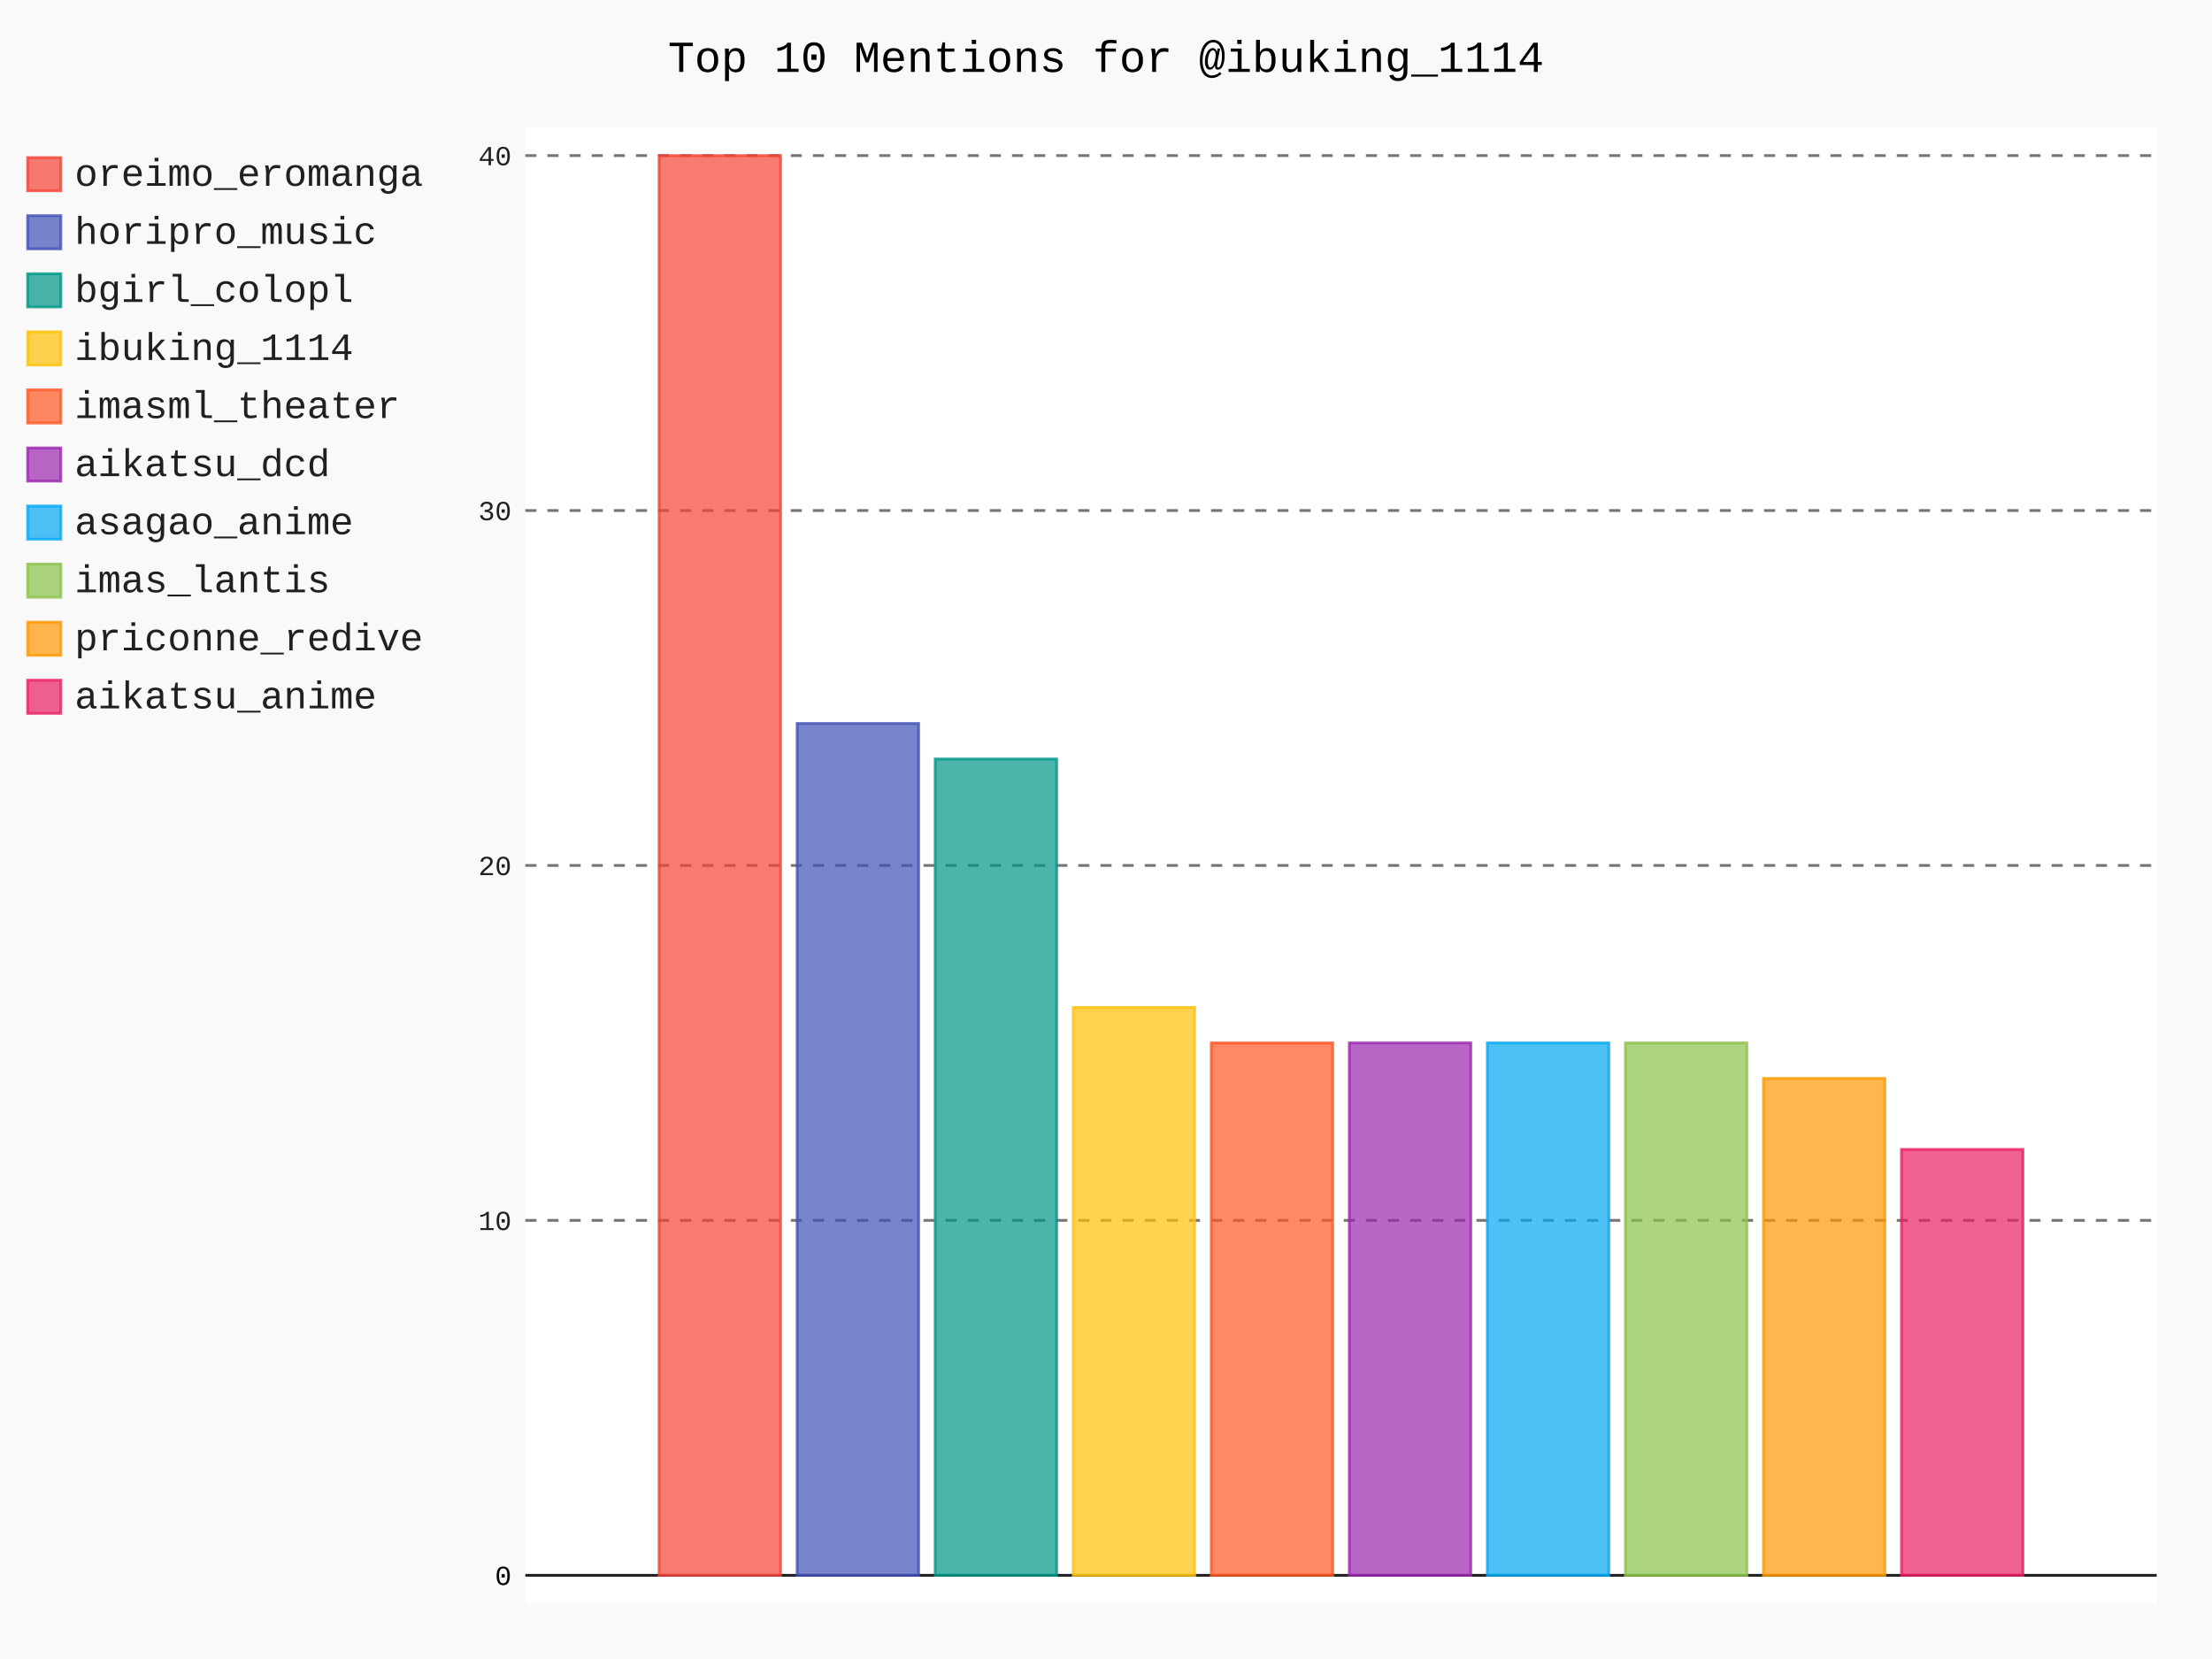
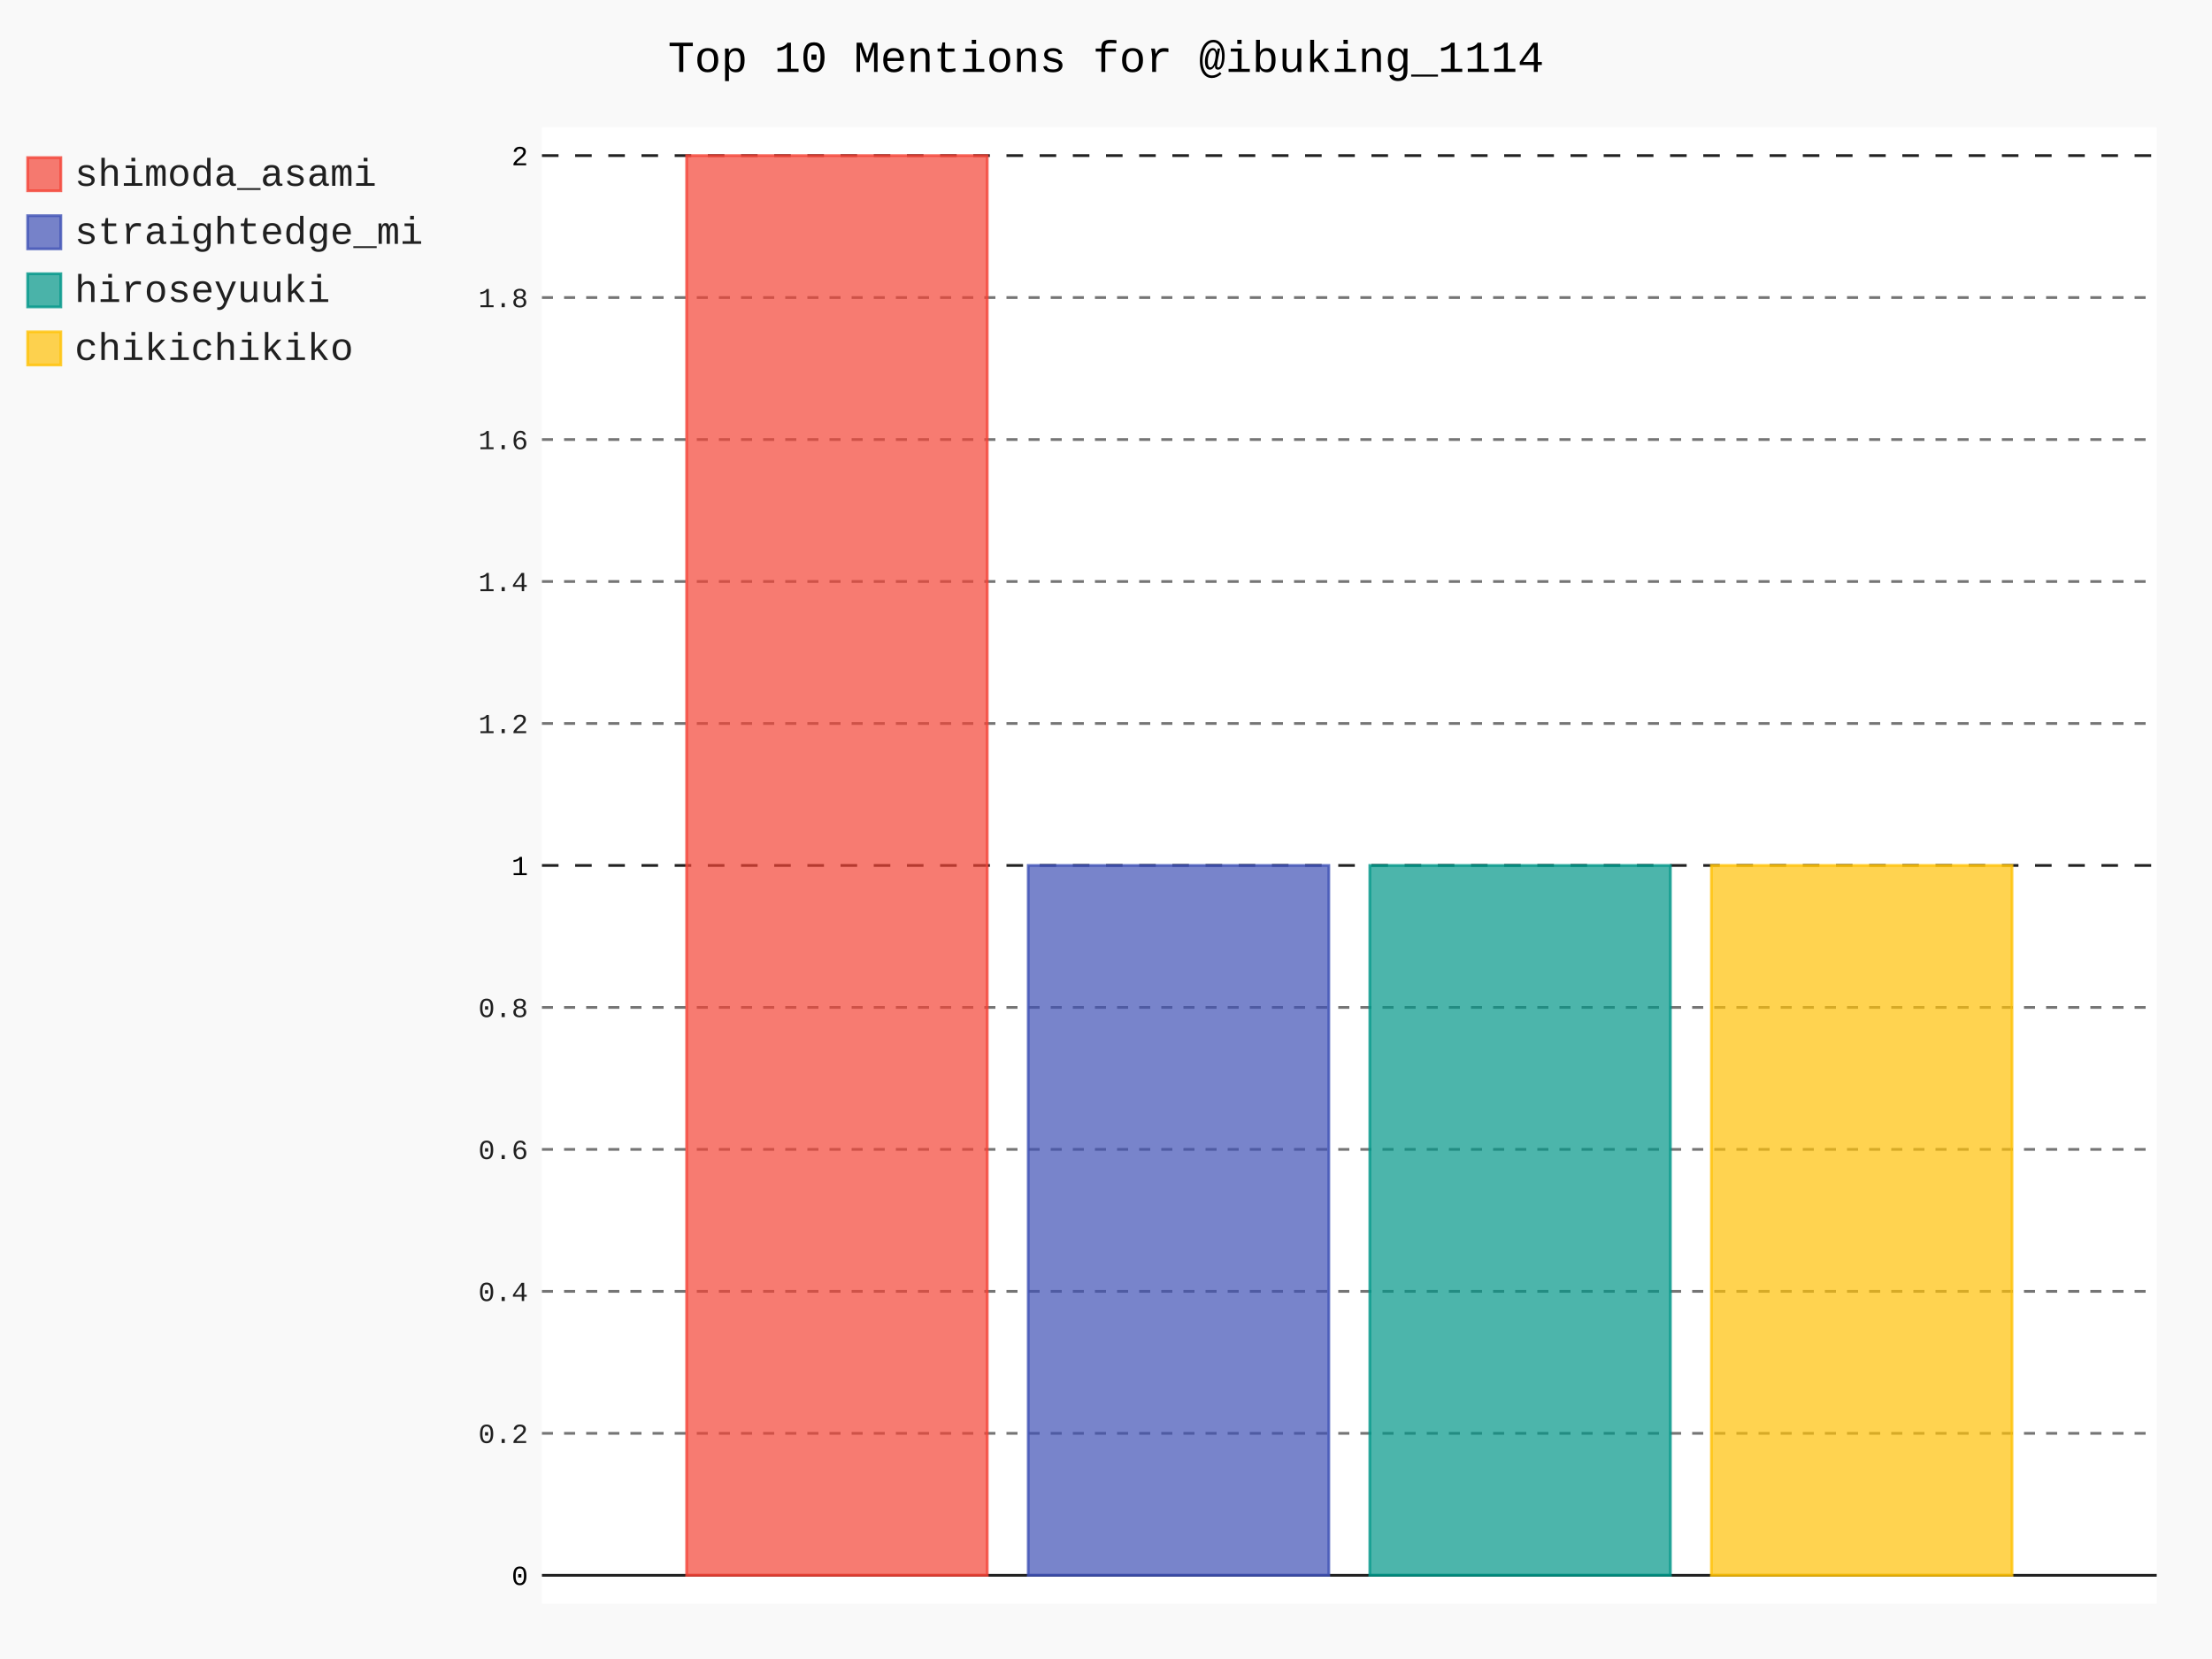
- <svg xmlns="http://www.w3.org/2000/svg" id="chart-6c695ecc-e1b0-4014-aa4e-0f76f12661ed" class="pygal-chart" viewBox="0 0 800 600">
+ <svg xmlns="http://www.w3.org/2000/svg" id="chart-629e52ac-9edd-4fcb-8376-20054c4307f1" class="pygal-chart" viewBox="0 0 800 600">
  <defs>
-     <style type="text/css">#chart-6c695ecc-e1b0-4014-aa4e-0f76f12661ed{-webkit-user-select:none;-webkit-font-smoothing:antialiased;font-family:Consolas,"Liberation Mono",Menlo,Courier,monospace}#chart-6c695ecc-e1b0-4014-aa4e-0f76f12661ed .title{font-family:Consolas,"Liberation Mono",Menlo,Courier,monospace;font-size:16px}#chart-6c695ecc-e1b0-4014-aa4e-0f76f12661ed .legends .legend text{font-family:Consolas,"Liberation Mono",Menlo,Courier,monospace;font-size:14px}#chart-6c695ecc-e1b0-4014-aa4e-0f76f12661ed .axis text{font-family:Consolas,"Liberation Mono",Menlo,Courier,monospace;font-size:10px}#chart-6c695ecc-e1b0-4014-aa4e-0f76f12661ed .axis text.major{font-family:Consolas,"Liberation Mono",Menlo,Courier,monospace;font-size:10px}#chart-6c695ecc-e1b0-4014-aa4e-0f76f12661ed .text-overlay text.value{font-family:Consolas,"Liberation Mono",Menlo,Courier,monospace;font-size:16px}#chart-6c695ecc-e1b0-4014-aa4e-0f76f12661ed .text-overlay text.label{font-family:Consolas,"Liberation Mono",Menlo,Courier,monospace;font-size:10px}#chart-6c695ecc-e1b0-4014-aa4e-0f76f12661ed .tooltip{font-family:Consolas,"Liberation Mono",Menlo,Courier,monospace;font-size:14px}#chart-6c695ecc-e1b0-4014-aa4e-0f76f12661ed text.no_data{font-family:Consolas,"Liberation Mono",Menlo,Courier,monospace;font-size:64px}
- #chart-6c695ecc-e1b0-4014-aa4e-0f76f12661ed{background-color:rgba(249,249,249,1)}#chart-6c695ecc-e1b0-4014-aa4e-0f76f12661ed path,#chart-6c695ecc-e1b0-4014-aa4e-0f76f12661ed line,#chart-6c695ecc-e1b0-4014-aa4e-0f76f12661ed rect,#chart-6c695ecc-e1b0-4014-aa4e-0f76f12661ed circle{-webkit-transition:150ms;-moz-transition:150ms;transition:150ms}#chart-6c695ecc-e1b0-4014-aa4e-0f76f12661ed .graph &gt; .background{fill:rgba(249,249,249,1)}#chart-6c695ecc-e1b0-4014-aa4e-0f76f12661ed .plot &gt; .background{fill:rgba(255,255,255,1)}#chart-6c695ecc-e1b0-4014-aa4e-0f76f12661ed .graph{fill:rgba(0,0,0,.87)}#chart-6c695ecc-e1b0-4014-aa4e-0f76f12661ed text.no_data{fill:rgba(0,0,0,1)}#chart-6c695ecc-e1b0-4014-aa4e-0f76f12661ed .title{fill:rgba(0,0,0,1)}#chart-6c695ecc-e1b0-4014-aa4e-0f76f12661ed .legends .legend text{fill:rgba(0,0,0,.87)}#chart-6c695ecc-e1b0-4014-aa4e-0f76f12661ed .legends .legend:hover text{fill:rgba(0,0,0,1)}#chart-6c695ecc-e1b0-4014-aa4e-0f76f12661ed .axis .line{stroke:rgba(0,0,0,1)}#chart-6c695ecc-e1b0-4014-aa4e-0f76f12661ed .axis .guide.line{stroke:rgba(0,0,0,.54)}#chart-6c695ecc-e1b0-4014-aa4e-0f76f12661ed .axis .major.line{stroke:rgba(0,0,0,.87)}#chart-6c695ecc-e1b0-4014-aa4e-0f76f12661ed .axis text.major{fill:rgba(0,0,0,1)}#chart-6c695ecc-e1b0-4014-aa4e-0f76f12661ed .axis.y .guides:hover .guide.line,#chart-6c695ecc-e1b0-4014-aa4e-0f76f12661ed .line-graph .axis.x .guides:hover .guide.line,#chart-6c695ecc-e1b0-4014-aa4e-0f76f12661ed .stackedline-graph .axis.x .guides:hover .guide.line,#chart-6c695ecc-e1b0-4014-aa4e-0f76f12661ed .xy-graph .axis.x .guides:hover .guide.line{stroke:rgba(0,0,0,1)}#chart-6c695ecc-e1b0-4014-aa4e-0f76f12661ed .axis .guides:hover text{fill:rgba(0,0,0,1)}#chart-6c695ecc-e1b0-4014-aa4e-0f76f12661ed .reactive{fill-opacity:.7;stroke-opacity:.8}#chart-6c695ecc-e1b0-4014-aa4e-0f76f12661ed .ci{stroke:rgba(0,0,0,.87)}#chart-6c695ecc-e1b0-4014-aa4e-0f76f12661ed .reactive.active,#chart-6c695ecc-e1b0-4014-aa4e-0f76f12661ed .active .reactive{fill-opacity:.8;stroke-opacity:.9;stroke-width:4}#chart-6c695ecc-e1b0-4014-aa4e-0f76f12661ed .ci .reactive.active{stroke-width:1.5}#chart-6c695ecc-e1b0-4014-aa4e-0f76f12661ed .series text{fill:rgba(0,0,0,1)}#chart-6c695ecc-e1b0-4014-aa4e-0f76f12661ed .tooltip rect{fill:rgba(255,255,255,1);stroke:rgba(0,0,0,1);-webkit-transition:opacity 150ms;-moz-transition:opacity 150ms;transition:opacity 150ms}#chart-6c695ecc-e1b0-4014-aa4e-0f76f12661ed .tooltip .label{fill:rgba(0,0,0,.87)}#chart-6c695ecc-e1b0-4014-aa4e-0f76f12661ed .tooltip .label{fill:rgba(0,0,0,.87)}#chart-6c695ecc-e1b0-4014-aa4e-0f76f12661ed .tooltip .legend{font-size:.8em;fill:rgba(0,0,0,.54)}#chart-6c695ecc-e1b0-4014-aa4e-0f76f12661ed .tooltip .x_label{font-size:.6em;fill:rgba(0,0,0,1)}#chart-6c695ecc-e1b0-4014-aa4e-0f76f12661ed .tooltip .xlink{font-size:.5em;text-decoration:underline}#chart-6c695ecc-e1b0-4014-aa4e-0f76f12661ed .tooltip .value{font-size:1.5em}#chart-6c695ecc-e1b0-4014-aa4e-0f76f12661ed .bound{font-size:.5em}#chart-6c695ecc-e1b0-4014-aa4e-0f76f12661ed .max-value{font-size:.75em;fill:rgba(0,0,0,.54)}#chart-6c695ecc-e1b0-4014-aa4e-0f76f12661ed .map-element{fill:rgba(255,255,255,1);stroke:rgba(0,0,0,.54) !important}#chart-6c695ecc-e1b0-4014-aa4e-0f76f12661ed .map-element .reactive{fill-opacity:inherit;stroke-opacity:inherit}#chart-6c695ecc-e1b0-4014-aa4e-0f76f12661ed .color-0,#chart-6c695ecc-e1b0-4014-aa4e-0f76f12661ed .color-0 a:visited{stroke:#F44336;fill:#F44336}#chart-6c695ecc-e1b0-4014-aa4e-0f76f12661ed .color-1,#chart-6c695ecc-e1b0-4014-aa4e-0f76f12661ed .color-1 a:visited{stroke:#3F51B5;fill:#3F51B5}#chart-6c695ecc-e1b0-4014-aa4e-0f76f12661ed .color-2,#chart-6c695ecc-e1b0-4014-aa4e-0f76f12661ed .color-2 a:visited{stroke:#009688;fill:#009688}#chart-6c695ecc-e1b0-4014-aa4e-0f76f12661ed .color-3,#chart-6c695ecc-e1b0-4014-aa4e-0f76f12661ed .color-3 a:visited{stroke:#FFC107;fill:#FFC107}#chart-6c695ecc-e1b0-4014-aa4e-0f76f12661ed .color-4,#chart-6c695ecc-e1b0-4014-aa4e-0f76f12661ed .color-4 a:visited{stroke:#FF5722;fill:#FF5722}#chart-6c695ecc-e1b0-4014-aa4e-0f76f12661ed .color-5,#chart-6c695ecc-e1b0-4014-aa4e-0f76f12661ed .color-5 a:visited{stroke:#9C27B0;fill:#9C27B0}#chart-6c695ecc-e1b0-4014-aa4e-0f76f12661ed .color-6,#chart-6c695ecc-e1b0-4014-aa4e-0f76f12661ed .color-6 a:visited{stroke:#03A9F4;fill:#03A9F4}#chart-6c695ecc-e1b0-4014-aa4e-0f76f12661ed .color-7,#chart-6c695ecc-e1b0-4014-aa4e-0f76f12661ed .color-7 a:visited{stroke:#8BC34A;fill:#8BC34A}#chart-6c695ecc-e1b0-4014-aa4e-0f76f12661ed .color-8,#chart-6c695ecc-e1b0-4014-aa4e-0f76f12661ed .color-8 a:visited{stroke:#FF9800;fill:#FF9800}#chart-6c695ecc-e1b0-4014-aa4e-0f76f12661ed .color-9,#chart-6c695ecc-e1b0-4014-aa4e-0f76f12661ed .color-9 a:visited{stroke:#E91E63;fill:#E91E63}#chart-6c695ecc-e1b0-4014-aa4e-0f76f12661ed .text-overlay .color-0 text{fill:black}#chart-6c695ecc-e1b0-4014-aa4e-0f76f12661ed .text-overlay .color-1 text{fill:black}#chart-6c695ecc-e1b0-4014-aa4e-0f76f12661ed .text-overlay .color-2 text{fill:black}#chart-6c695ecc-e1b0-4014-aa4e-0f76f12661ed .text-overlay .color-3 text{fill:black}#chart-6c695ecc-e1b0-4014-aa4e-0f76f12661ed .text-overlay .color-4 text{fill:black}#chart-6c695ecc-e1b0-4014-aa4e-0f76f12661ed .text-overlay .color-5 text{fill:black}#chart-6c695ecc-e1b0-4014-aa4e-0f76f12661ed .text-overlay .color-6 text{fill:black}#chart-6c695ecc-e1b0-4014-aa4e-0f76f12661ed .text-overlay .color-7 text{fill:black}#chart-6c695ecc-e1b0-4014-aa4e-0f76f12661ed .text-overlay .color-8 text{fill:black}#chart-6c695ecc-e1b0-4014-aa4e-0f76f12661ed .text-overlay .color-9 text{fill:black}
- #chart-6c695ecc-e1b0-4014-aa4e-0f76f12661ed text.no_data{text-anchor:middle}#chart-6c695ecc-e1b0-4014-aa4e-0f76f12661ed .guide.line{fill:none}#chart-6c695ecc-e1b0-4014-aa4e-0f76f12661ed .centered{text-anchor:middle}#chart-6c695ecc-e1b0-4014-aa4e-0f76f12661ed .title{text-anchor:middle}#chart-6c695ecc-e1b0-4014-aa4e-0f76f12661ed .legends .legend text{fill-opacity:1}#chart-6c695ecc-e1b0-4014-aa4e-0f76f12661ed .axis.x text{text-anchor:middle}#chart-6c695ecc-e1b0-4014-aa4e-0f76f12661ed .axis.x:not(.web) text[transform]{text-anchor:start}#chart-6c695ecc-e1b0-4014-aa4e-0f76f12661ed .axis.x:not(.web) text[transform].backwards{text-anchor:end}#chart-6c695ecc-e1b0-4014-aa4e-0f76f12661ed .axis.y text{text-anchor:end}#chart-6c695ecc-e1b0-4014-aa4e-0f76f12661ed .axis.y text[transform].backwards{text-anchor:start}#chart-6c695ecc-e1b0-4014-aa4e-0f76f12661ed .axis.y2 text{text-anchor:start}#chart-6c695ecc-e1b0-4014-aa4e-0f76f12661ed .axis.y2 text[transform].backwards{text-anchor:end}#chart-6c695ecc-e1b0-4014-aa4e-0f76f12661ed .axis .guide.line{stroke-dasharray:4,4}#chart-6c695ecc-e1b0-4014-aa4e-0f76f12661ed .axis .major.guide.line{stroke-dasharray:6,6}#chart-6c695ecc-e1b0-4014-aa4e-0f76f12661ed .horizontal .axis.y .guide.line,#chart-6c695ecc-e1b0-4014-aa4e-0f76f12661ed .horizontal .axis.y2 .guide.line,#chart-6c695ecc-e1b0-4014-aa4e-0f76f12661ed .vertical .axis.x .guide.line{opacity:0}#chart-6c695ecc-e1b0-4014-aa4e-0f76f12661ed .horizontal .axis.always_show .guide.line,#chart-6c695ecc-e1b0-4014-aa4e-0f76f12661ed .vertical .axis.always_show .guide.line{opacity:1 !important}#chart-6c695ecc-e1b0-4014-aa4e-0f76f12661ed .axis.y .guides:hover .guide.line,#chart-6c695ecc-e1b0-4014-aa4e-0f76f12661ed .axis.y2 .guides:hover .guide.line,#chart-6c695ecc-e1b0-4014-aa4e-0f76f12661ed .axis.x .guides:hover .guide.line{opacity:1}#chart-6c695ecc-e1b0-4014-aa4e-0f76f12661ed .axis .guides:hover text{opacity:1}#chart-6c695ecc-e1b0-4014-aa4e-0f76f12661ed .nofill{fill:none}#chart-6c695ecc-e1b0-4014-aa4e-0f76f12661ed .subtle-fill{fill-opacity:.2}#chart-6c695ecc-e1b0-4014-aa4e-0f76f12661ed .dot{stroke-width:1px;fill-opacity:1}#chart-6c695ecc-e1b0-4014-aa4e-0f76f12661ed .dot.active{stroke-width:5px}#chart-6c695ecc-e1b0-4014-aa4e-0f76f12661ed .dot.negative{fill:transparent}#chart-6c695ecc-e1b0-4014-aa4e-0f76f12661ed text,#chart-6c695ecc-e1b0-4014-aa4e-0f76f12661ed tspan{stroke:none !important}#chart-6c695ecc-e1b0-4014-aa4e-0f76f12661ed .series text.active{opacity:1}#chart-6c695ecc-e1b0-4014-aa4e-0f76f12661ed .tooltip rect{fill-opacity:.95;stroke-width:.5}#chart-6c695ecc-e1b0-4014-aa4e-0f76f12661ed .tooltip text{fill-opacity:1}#chart-6c695ecc-e1b0-4014-aa4e-0f76f12661ed .showable{visibility:hidden}#chart-6c695ecc-e1b0-4014-aa4e-0f76f12661ed .showable.shown{visibility:visible}#chart-6c695ecc-e1b0-4014-aa4e-0f76f12661ed .gauge-background{fill:rgba(229,229,229,1);stroke:none}#chart-6c695ecc-e1b0-4014-aa4e-0f76f12661ed .bg-lines{stroke:rgba(249,249,249,1);stroke-width:2px}</style>
+     <style type="text/css">#chart-629e52ac-9edd-4fcb-8376-20054c4307f1{-webkit-user-select:none;-webkit-font-smoothing:antialiased;font-family:Consolas,"Liberation Mono",Menlo,Courier,monospace}#chart-629e52ac-9edd-4fcb-8376-20054c4307f1 .title{font-family:Consolas,"Liberation Mono",Menlo,Courier,monospace;font-size:16px}#chart-629e52ac-9edd-4fcb-8376-20054c4307f1 .legends .legend text{font-family:Consolas,"Liberation Mono",Menlo,Courier,monospace;font-size:14px}#chart-629e52ac-9edd-4fcb-8376-20054c4307f1 .axis text{font-family:Consolas,"Liberation Mono",Menlo,Courier,monospace;font-size:10px}#chart-629e52ac-9edd-4fcb-8376-20054c4307f1 .axis text.major{font-family:Consolas,"Liberation Mono",Menlo,Courier,monospace;font-size:10px}#chart-629e52ac-9edd-4fcb-8376-20054c4307f1 .text-overlay text.value{font-family:Consolas,"Liberation Mono",Menlo,Courier,monospace;font-size:16px}#chart-629e52ac-9edd-4fcb-8376-20054c4307f1 .text-overlay text.label{font-family:Consolas,"Liberation Mono",Menlo,Courier,monospace;font-size:10px}#chart-629e52ac-9edd-4fcb-8376-20054c4307f1 .tooltip{font-family:Consolas,"Liberation Mono",Menlo,Courier,monospace;font-size:14px}#chart-629e52ac-9edd-4fcb-8376-20054c4307f1 text.no_data{font-family:Consolas,"Liberation Mono",Menlo,Courier,monospace;font-size:64px}
+ #chart-629e52ac-9edd-4fcb-8376-20054c4307f1{background-color:rgba(249,249,249,1)}#chart-629e52ac-9edd-4fcb-8376-20054c4307f1 path,#chart-629e52ac-9edd-4fcb-8376-20054c4307f1 line,#chart-629e52ac-9edd-4fcb-8376-20054c4307f1 rect,#chart-629e52ac-9edd-4fcb-8376-20054c4307f1 circle{-webkit-transition:150ms;-moz-transition:150ms;transition:150ms}#chart-629e52ac-9edd-4fcb-8376-20054c4307f1 .graph &gt; .background{fill:rgba(249,249,249,1)}#chart-629e52ac-9edd-4fcb-8376-20054c4307f1 .plot &gt; .background{fill:rgba(255,255,255,1)}#chart-629e52ac-9edd-4fcb-8376-20054c4307f1 .graph{fill:rgba(0,0,0,.87)}#chart-629e52ac-9edd-4fcb-8376-20054c4307f1 text.no_data{fill:rgba(0,0,0,1)}#chart-629e52ac-9edd-4fcb-8376-20054c4307f1 .title{fill:rgba(0,0,0,1)}#chart-629e52ac-9edd-4fcb-8376-20054c4307f1 .legends .legend text{fill:rgba(0,0,0,.87)}#chart-629e52ac-9edd-4fcb-8376-20054c4307f1 .legends .legend:hover text{fill:rgba(0,0,0,1)}#chart-629e52ac-9edd-4fcb-8376-20054c4307f1 .axis .line{stroke:rgba(0,0,0,1)}#chart-629e52ac-9edd-4fcb-8376-20054c4307f1 .axis .guide.line{stroke:rgba(0,0,0,.54)}#chart-629e52ac-9edd-4fcb-8376-20054c4307f1 .axis .major.line{stroke:rgba(0,0,0,.87)}#chart-629e52ac-9edd-4fcb-8376-20054c4307f1 .axis text.major{fill:rgba(0,0,0,1)}#chart-629e52ac-9edd-4fcb-8376-20054c4307f1 .axis.y .guides:hover .guide.line,#chart-629e52ac-9edd-4fcb-8376-20054c4307f1 .line-graph .axis.x .guides:hover .guide.line,#chart-629e52ac-9edd-4fcb-8376-20054c4307f1 .stackedline-graph .axis.x .guides:hover .guide.line,#chart-629e52ac-9edd-4fcb-8376-20054c4307f1 .xy-graph .axis.x .guides:hover .guide.line{stroke:rgba(0,0,0,1)}#chart-629e52ac-9edd-4fcb-8376-20054c4307f1 .axis .guides:hover text{fill:rgba(0,0,0,1)}#chart-629e52ac-9edd-4fcb-8376-20054c4307f1 .reactive{fill-opacity:.7;stroke-opacity:.8}#chart-629e52ac-9edd-4fcb-8376-20054c4307f1 .ci{stroke:rgba(0,0,0,.87)}#chart-629e52ac-9edd-4fcb-8376-20054c4307f1 .reactive.active,#chart-629e52ac-9edd-4fcb-8376-20054c4307f1 .active .reactive{fill-opacity:.8;stroke-opacity:.9;stroke-width:4}#chart-629e52ac-9edd-4fcb-8376-20054c4307f1 .ci .reactive.active{stroke-width:1.5}#chart-629e52ac-9edd-4fcb-8376-20054c4307f1 .series text{fill:rgba(0,0,0,1)}#chart-629e52ac-9edd-4fcb-8376-20054c4307f1 .tooltip rect{fill:rgba(255,255,255,1);stroke:rgba(0,0,0,1);-webkit-transition:opacity 150ms;-moz-transition:opacity 150ms;transition:opacity 150ms}#chart-629e52ac-9edd-4fcb-8376-20054c4307f1 .tooltip .label{fill:rgba(0,0,0,.87)}#chart-629e52ac-9edd-4fcb-8376-20054c4307f1 .tooltip .label{fill:rgba(0,0,0,.87)}#chart-629e52ac-9edd-4fcb-8376-20054c4307f1 .tooltip .legend{font-size:.8em;fill:rgba(0,0,0,.54)}#chart-629e52ac-9edd-4fcb-8376-20054c4307f1 .tooltip .x_label{font-size:.6em;fill:rgba(0,0,0,1)}#chart-629e52ac-9edd-4fcb-8376-20054c4307f1 .tooltip .xlink{font-size:.5em;text-decoration:underline}#chart-629e52ac-9edd-4fcb-8376-20054c4307f1 .tooltip .value{font-size:1.5em}#chart-629e52ac-9edd-4fcb-8376-20054c4307f1 .bound{font-size:.5em}#chart-629e52ac-9edd-4fcb-8376-20054c4307f1 .max-value{font-size:.75em;fill:rgba(0,0,0,.54)}#chart-629e52ac-9edd-4fcb-8376-20054c4307f1 .map-element{fill:rgba(255,255,255,1);stroke:rgba(0,0,0,.54) !important}#chart-629e52ac-9edd-4fcb-8376-20054c4307f1 .map-element .reactive{fill-opacity:inherit;stroke-opacity:inherit}#chart-629e52ac-9edd-4fcb-8376-20054c4307f1 .color-0,#chart-629e52ac-9edd-4fcb-8376-20054c4307f1 .color-0 a:visited{stroke:#F44336;fill:#F44336}#chart-629e52ac-9edd-4fcb-8376-20054c4307f1 .color-1,#chart-629e52ac-9edd-4fcb-8376-20054c4307f1 .color-1 a:visited{stroke:#3F51B5;fill:#3F51B5}#chart-629e52ac-9edd-4fcb-8376-20054c4307f1 .color-2,#chart-629e52ac-9edd-4fcb-8376-20054c4307f1 .color-2 a:visited{stroke:#009688;fill:#009688}#chart-629e52ac-9edd-4fcb-8376-20054c4307f1 .color-3,#chart-629e52ac-9edd-4fcb-8376-20054c4307f1 .color-3 a:visited{stroke:#FFC107;fill:#FFC107}#chart-629e52ac-9edd-4fcb-8376-20054c4307f1 .text-overlay .color-0 text{fill:black}#chart-629e52ac-9edd-4fcb-8376-20054c4307f1 .text-overlay .color-1 text{fill:black}#chart-629e52ac-9edd-4fcb-8376-20054c4307f1 .text-overlay .color-2 text{fill:black}#chart-629e52ac-9edd-4fcb-8376-20054c4307f1 .text-overlay .color-3 text{fill:black}
+ #chart-629e52ac-9edd-4fcb-8376-20054c4307f1 text.no_data{text-anchor:middle}#chart-629e52ac-9edd-4fcb-8376-20054c4307f1 .guide.line{fill:none}#chart-629e52ac-9edd-4fcb-8376-20054c4307f1 .centered{text-anchor:middle}#chart-629e52ac-9edd-4fcb-8376-20054c4307f1 .title{text-anchor:middle}#chart-629e52ac-9edd-4fcb-8376-20054c4307f1 .legends .legend text{fill-opacity:1}#chart-629e52ac-9edd-4fcb-8376-20054c4307f1 .axis.x text{text-anchor:middle}#chart-629e52ac-9edd-4fcb-8376-20054c4307f1 .axis.x:not(.web) text[transform]{text-anchor:start}#chart-629e52ac-9edd-4fcb-8376-20054c4307f1 .axis.x:not(.web) text[transform].backwards{text-anchor:end}#chart-629e52ac-9edd-4fcb-8376-20054c4307f1 .axis.y text{text-anchor:end}#chart-629e52ac-9edd-4fcb-8376-20054c4307f1 .axis.y text[transform].backwards{text-anchor:start}#chart-629e52ac-9edd-4fcb-8376-20054c4307f1 .axis.y2 text{text-anchor:start}#chart-629e52ac-9edd-4fcb-8376-20054c4307f1 .axis.y2 text[transform].backwards{text-anchor:end}#chart-629e52ac-9edd-4fcb-8376-20054c4307f1 .axis .guide.line{stroke-dasharray:4,4}#chart-629e52ac-9edd-4fcb-8376-20054c4307f1 .axis .major.guide.line{stroke-dasharray:6,6}#chart-629e52ac-9edd-4fcb-8376-20054c4307f1 .horizontal .axis.y .guide.line,#chart-629e52ac-9edd-4fcb-8376-20054c4307f1 .horizontal .axis.y2 .guide.line,#chart-629e52ac-9edd-4fcb-8376-20054c4307f1 .vertical .axis.x .guide.line{opacity:0}#chart-629e52ac-9edd-4fcb-8376-20054c4307f1 .horizontal .axis.always_show .guide.line,#chart-629e52ac-9edd-4fcb-8376-20054c4307f1 .vertical .axis.always_show .guide.line{opacity:1 !important}#chart-629e52ac-9edd-4fcb-8376-20054c4307f1 .axis.y .guides:hover .guide.line,#chart-629e52ac-9edd-4fcb-8376-20054c4307f1 .axis.y2 .guides:hover .guide.line,#chart-629e52ac-9edd-4fcb-8376-20054c4307f1 .axis.x .guides:hover .guide.line{opacity:1}#chart-629e52ac-9edd-4fcb-8376-20054c4307f1 .axis .guides:hover text{opacity:1}#chart-629e52ac-9edd-4fcb-8376-20054c4307f1 .nofill{fill:none}#chart-629e52ac-9edd-4fcb-8376-20054c4307f1 .subtle-fill{fill-opacity:.2}#chart-629e52ac-9edd-4fcb-8376-20054c4307f1 .dot{stroke-width:1px;fill-opacity:1}#chart-629e52ac-9edd-4fcb-8376-20054c4307f1 .dot.active{stroke-width:5px}#chart-629e52ac-9edd-4fcb-8376-20054c4307f1 .dot.negative{fill:transparent}#chart-629e52ac-9edd-4fcb-8376-20054c4307f1 text,#chart-629e52ac-9edd-4fcb-8376-20054c4307f1 tspan{stroke:none !important}#chart-629e52ac-9edd-4fcb-8376-20054c4307f1 .series text.active{opacity:1}#chart-629e52ac-9edd-4fcb-8376-20054c4307f1 .tooltip rect{fill-opacity:.95;stroke-width:.5}#chart-629e52ac-9edd-4fcb-8376-20054c4307f1 .tooltip text{fill-opacity:1}#chart-629e52ac-9edd-4fcb-8376-20054c4307f1 .showable{visibility:hidden}#chart-629e52ac-9edd-4fcb-8376-20054c4307f1 .showable.shown{visibility:visible}#chart-629e52ac-9edd-4fcb-8376-20054c4307f1 .gauge-background{fill:rgba(229,229,229,1);stroke:none}#chart-629e52ac-9edd-4fcb-8376-20054c4307f1 .bg-lines{stroke:rgba(249,249,249,1);stroke-width:2px}</style>
  </defs>
  <g class="graph bar-graph vertical">
    <rect class="background" height="600" width="800" x="0" y="0" />
-     <g class="plot" transform="translate(190, 46)">
-       <rect class="background" height="534" width="590.0" x="0" y="0" />
+     <g class="plot" transform="translate(196, 46)">
+       <rect class="background" height="534" width="584.0" x="0" y="0" />
      <g class="axis y always_show">
        <g class="guides">
-           <path class="axis major line" d="M0 523.731 h590" />
+           <path class="axis major line" d="M0 523.731 h584" />
          <text class="major" x="-5" y="527.231">0</text>
        </g>
        <g class="guides">
-           <path class="guide line" d="M0 395.365 h590" />
-           <text class="" x="-5" y="398.865">10</text>
+           <path class="guide line" d="M0 472.385 h584" />
+           <text class="" x="-5" y="475.885">0.2</text>
        </g>
        <g class="guides">
-           <path class="guide line" d="M0 267 h590" />
-           <text class="" x="-5" y="270.5">20</text>
+           <path class="guide line" d="M0 421.038 h584" />
+           <text class="" x="-5" y="424.538">0.4</text>
        </g>
        <g class="guides">
-           <path class="guide line" d="M0 138.635 h590" />
-           <text class="" x="-5" y="142.135">30</text>
+           <path class="guide line" d="M0 369.692 h584" />
+           <text class="" x="-5" y="373.192">0.6</text>
        </g>
        <g class="guides">
-           <path class="guide line" d="M0 10.269 h590" />
-           <text class="" x="-5" y="13.769">40</text>
+           <path class="guide line" d="M0 318.346 h584" />
+           <text class="" x="-5" y="321.846">0.8</text>
+         </g>
+         <g class="guides">
+           <path class="major guide line" d="M0 267 h584" />
+           <text class="major" x="-5" y="270.5">1</text>
+         </g>
+         <g class="guides">
+           <path class="guide line" d="M0 215.654 h584" />
+           <text class="" x="-5" y="219.154">1.2</text>
+         </g>
+         <g class="guides">
+           <path class="guide line" d="M0 164.308 h584" />
+           <text class="" x="-5" y="167.808">1.4</text>
+         </g>
+         <g class="guides">
+           <path class="guide line" d="M0 112.962 h584" />
+           <text class="" x="-5" y="116.462">1.6</text>
+         </g>
+         <g class="guides">
+           <path class="guide line" d="M0 61.615 h584" />
+           <text class="" x="-5" y="65.115">1.8</text>
+         </g>
+         <g class="guides">
+           <path class="major guide line" d="M0 10.269 h584" />
+           <text class="major" x="-5" y="13.769">2</text>
        </g>
      </g>
      <g class="series serie-0 color-0">
        <g class="bars">
          <g class="bar">
-             <rect class="rect reactive tooltip-trigger" height="513.462" rx="0" ry="0" width="43.932" x="48.38" y="10.269" />
+             <rect class="rect reactive tooltip-trigger" height="513.462" rx="0" ry="0" width="108.714" x="52.335" y="10.269" />
          </g>
        </g>
      </g>
      <g class="series serie-1 color-1">
        <g class="bars">
          <g class="bar">
-             <rect class="rect reactive tooltip-trigger" height="308.077" rx="0" ry="0" width="43.932" x="98.303" y="215.654" />
+             <rect class="rect reactive tooltip-trigger" height="256.731" rx="0" ry="0" width="108.714" x="175.874" y="267.0" />
          </g>
        </g>
      </g>
      <g class="series serie-2 color-2">
        <g class="bars">
          <g class="bar">
-             <rect class="rect reactive tooltip-trigger" height="295.24" rx="0" ry="0" width="43.932" x="148.226" y="228.49" />
+             <rect class="rect reactive tooltip-trigger" height="256.731" rx="0" ry="0" width="108.714" x="299.412" y="267.0" />
          </g>
        </g>
      </g>
      <g class="series serie-3 color-3">
        <g class="bars">
          <g class="bar">
-             <rect class="rect reactive tooltip-trigger" height="205.385" rx="0" ry="0" width="43.932" x="198.149" y="318.346" />
-           </g>
-         </g>
-       </g>
-       <g class="series serie-4 color-4">
-         <g class="bars">
-           <g class="bar">
-             <rect class="rect reactive tooltip-trigger" height="192.548" rx="0" ry="0" width="43.932" x="248.072" y="331.183" />
-           </g>
-         </g>
-       </g>
-       <g class="series serie-5 color-5">
-         <g class="bars">
-           <g class="bar">
-             <rect class="rect reactive tooltip-trigger" height="192.548" rx="0" ry="0" width="43.932" x="297.995" y="331.183" />
-           </g>
-         </g>
-       </g>
-       <g class="series serie-6 color-6">
-         <g class="bars">
-           <g class="bar">
-             <rect class="rect reactive tooltip-trigger" height="192.548" rx="0" ry="0" width="43.932" x="347.918" y="331.183" />
-           </g>
-         </g>
-       </g>
-       <g class="series serie-7 color-7">
-         <g class="bars">
-           <g class="bar">
-             <rect class="rect reactive tooltip-trigger" height="192.548" rx="0" ry="0" width="43.932" x="397.842" y="331.183" />
-           </g>
-         </g>
-       </g>
-       <g class="series serie-8 color-8">
-         <g class="bars">
-           <g class="bar">
-             <rect class="rect reactive tooltip-trigger" height="179.712" rx="0" ry="0" width="43.932" x="447.765" y="344.019" />
-           </g>
-         </g>
-       </g>
-       <g class="series serie-9 color-9">
-         <g class="bars">
-           <g class="bar">
-             <rect class="rect reactive tooltip-trigger" height="154.038" rx="0" ry="0" width="43.932" x="497.688" y="369.692" />
+             <rect class="rect reactive tooltip-trigger" height="256.731" rx="0" ry="0" width="108.714" x="422.951" y="267.0" />
          </g>
        </g>
      </g>
    </g>
    <g class="titles">
      <text class="title plot_title" x="400.0" y="26">Top 10 Mentions for @ibuking_1114</text>
    </g>
-     <g class="plot overlay" transform="translate(190, 46)">
+     <g class="plot overlay" transform="translate(196, 46)">
      <g class="series serie-0 color-0" />
      <g class="series serie-1 color-1" />
      <g class="series serie-2 color-2" />
      <g class="series serie-3 color-3" />
-       <g class="series serie-4 color-4" />
-       <g class="series serie-5 color-5" />
-       <g class="series serie-6 color-6" />
-       <g class="series serie-7 color-7" />
-       <g class="series serie-8 color-8" />
-       <g class="series serie-9 color-9" />
    </g>
-     <g class="plot text-overlay" transform="translate(190, 46)">
+     <g class="plot text-overlay" transform="translate(196, 46)">
      <g class="series serie-0 color-0" />
      <g class="series serie-1 color-1" />
      <g class="series serie-2 color-2" />
      <g class="series serie-3 color-3" />
-       <g class="series serie-4 color-4" />
-       <g class="series serie-5 color-5" />
-       <g class="series serie-6 color-6" />
-       <g class="series serie-7 color-7" />
-       <g class="series serie-8 color-8" />
-       <g class="series serie-9 color-9" />
    </g>
-     <g class="plot tooltip-overlay" transform="translate(190, 46)">
+     <g class="plot tooltip-overlay" transform="translate(196, 46)">
      <g class="tooltip" style="opacity: 0" transform="translate(0 0)">
        <rect class="tooltip-box" height="0" rx="0" ry="0" width="0" />
        <g class="text" />
      </g>
    </g>
    <g class="legends" transform="translate(10, 56)">
      <g class="legend reactive activate-serie" id="activate-serie-0">
        <rect class="color-0 reactive" height="12" width="12" x="0.0" y="1.0" />
-         <text x="17.0" y="11.2">oreimo_eromanga</text>
+         <text x="17.0" y="11.2">shimoda_asami</text>
      </g>
      <g class="legend reactive activate-serie" id="activate-serie-1">
        <rect class="color-1 reactive" height="12" width="12" x="0.0" y="22.0" />
-         <text x="17.0" y="32.2">horipro_music</text>
+         <text x="17.0" y="32.2">straightedge_mi</text>
      </g>
      <g class="legend reactive activate-serie" id="activate-serie-2">
        <rect class="color-2 reactive" height="12" width="12" x="0.0" y="43.0" />
-         <text x="17.0" y="53.2">bgirl_colopl</text>
+         <text x="17.0" y="53.2">hiroseyuuki</text>
      </g>
      <g class="legend reactive activate-serie" id="activate-serie-3">
        <rect class="color-3 reactive" height="12" width="12" x="0.0" y="64.0" />
-         <text x="17.0" y="74.2">ibuking_1114</text>
-       </g>
-       <g class="legend reactive activate-serie" id="activate-serie-4">
-         <rect class="color-4 reactive" height="12" width="12" x="0.0" y="85.0" />
-         <text x="17.0" y="95.2">imasml_theater</text>
-       </g>
-       <g class="legend reactive activate-serie" id="activate-serie-5">
-         <rect class="color-5 reactive" height="12" width="12" x="0.0" y="106.0" />
-         <text x="17.0" y="116.2">aikatsu_dcd</text>
-       </g>
-       <g class="legend reactive activate-serie" id="activate-serie-6">
-         <rect class="color-6 reactive" height="12" width="12" x="0.0" y="127.0" />
-         <text x="17.0" y="137.2">asagao_anime</text>
-       </g>
-       <g class="legend reactive activate-serie" id="activate-serie-7">
-         <rect class="color-7 reactive" height="12" width="12" x="0.0" y="148.0" />
-         <text x="17.0" y="158.2">imas_lantis</text>
-       </g>
-       <g class="legend reactive activate-serie" id="activate-serie-8">
-         <rect class="color-8 reactive" height="12" width="12" x="0.0" y="169.0" />
-         <text x="17.0" y="179.2">priconne_redive</text>
-       </g>
-       <g class="legend reactive activate-serie" id="activate-serie-9">
-         <rect class="color-9 reactive" height="12" width="12" x="0.0" y="190.0" />
-         <text x="17.0" y="200.2">aikatsu_anime</text>
+         <text x="17.0" y="74.2">chikichikiko</text>
      </g>
    </g>
    <g class="legends" transform="translate(790, 56)" />
  </g>
</svg>
